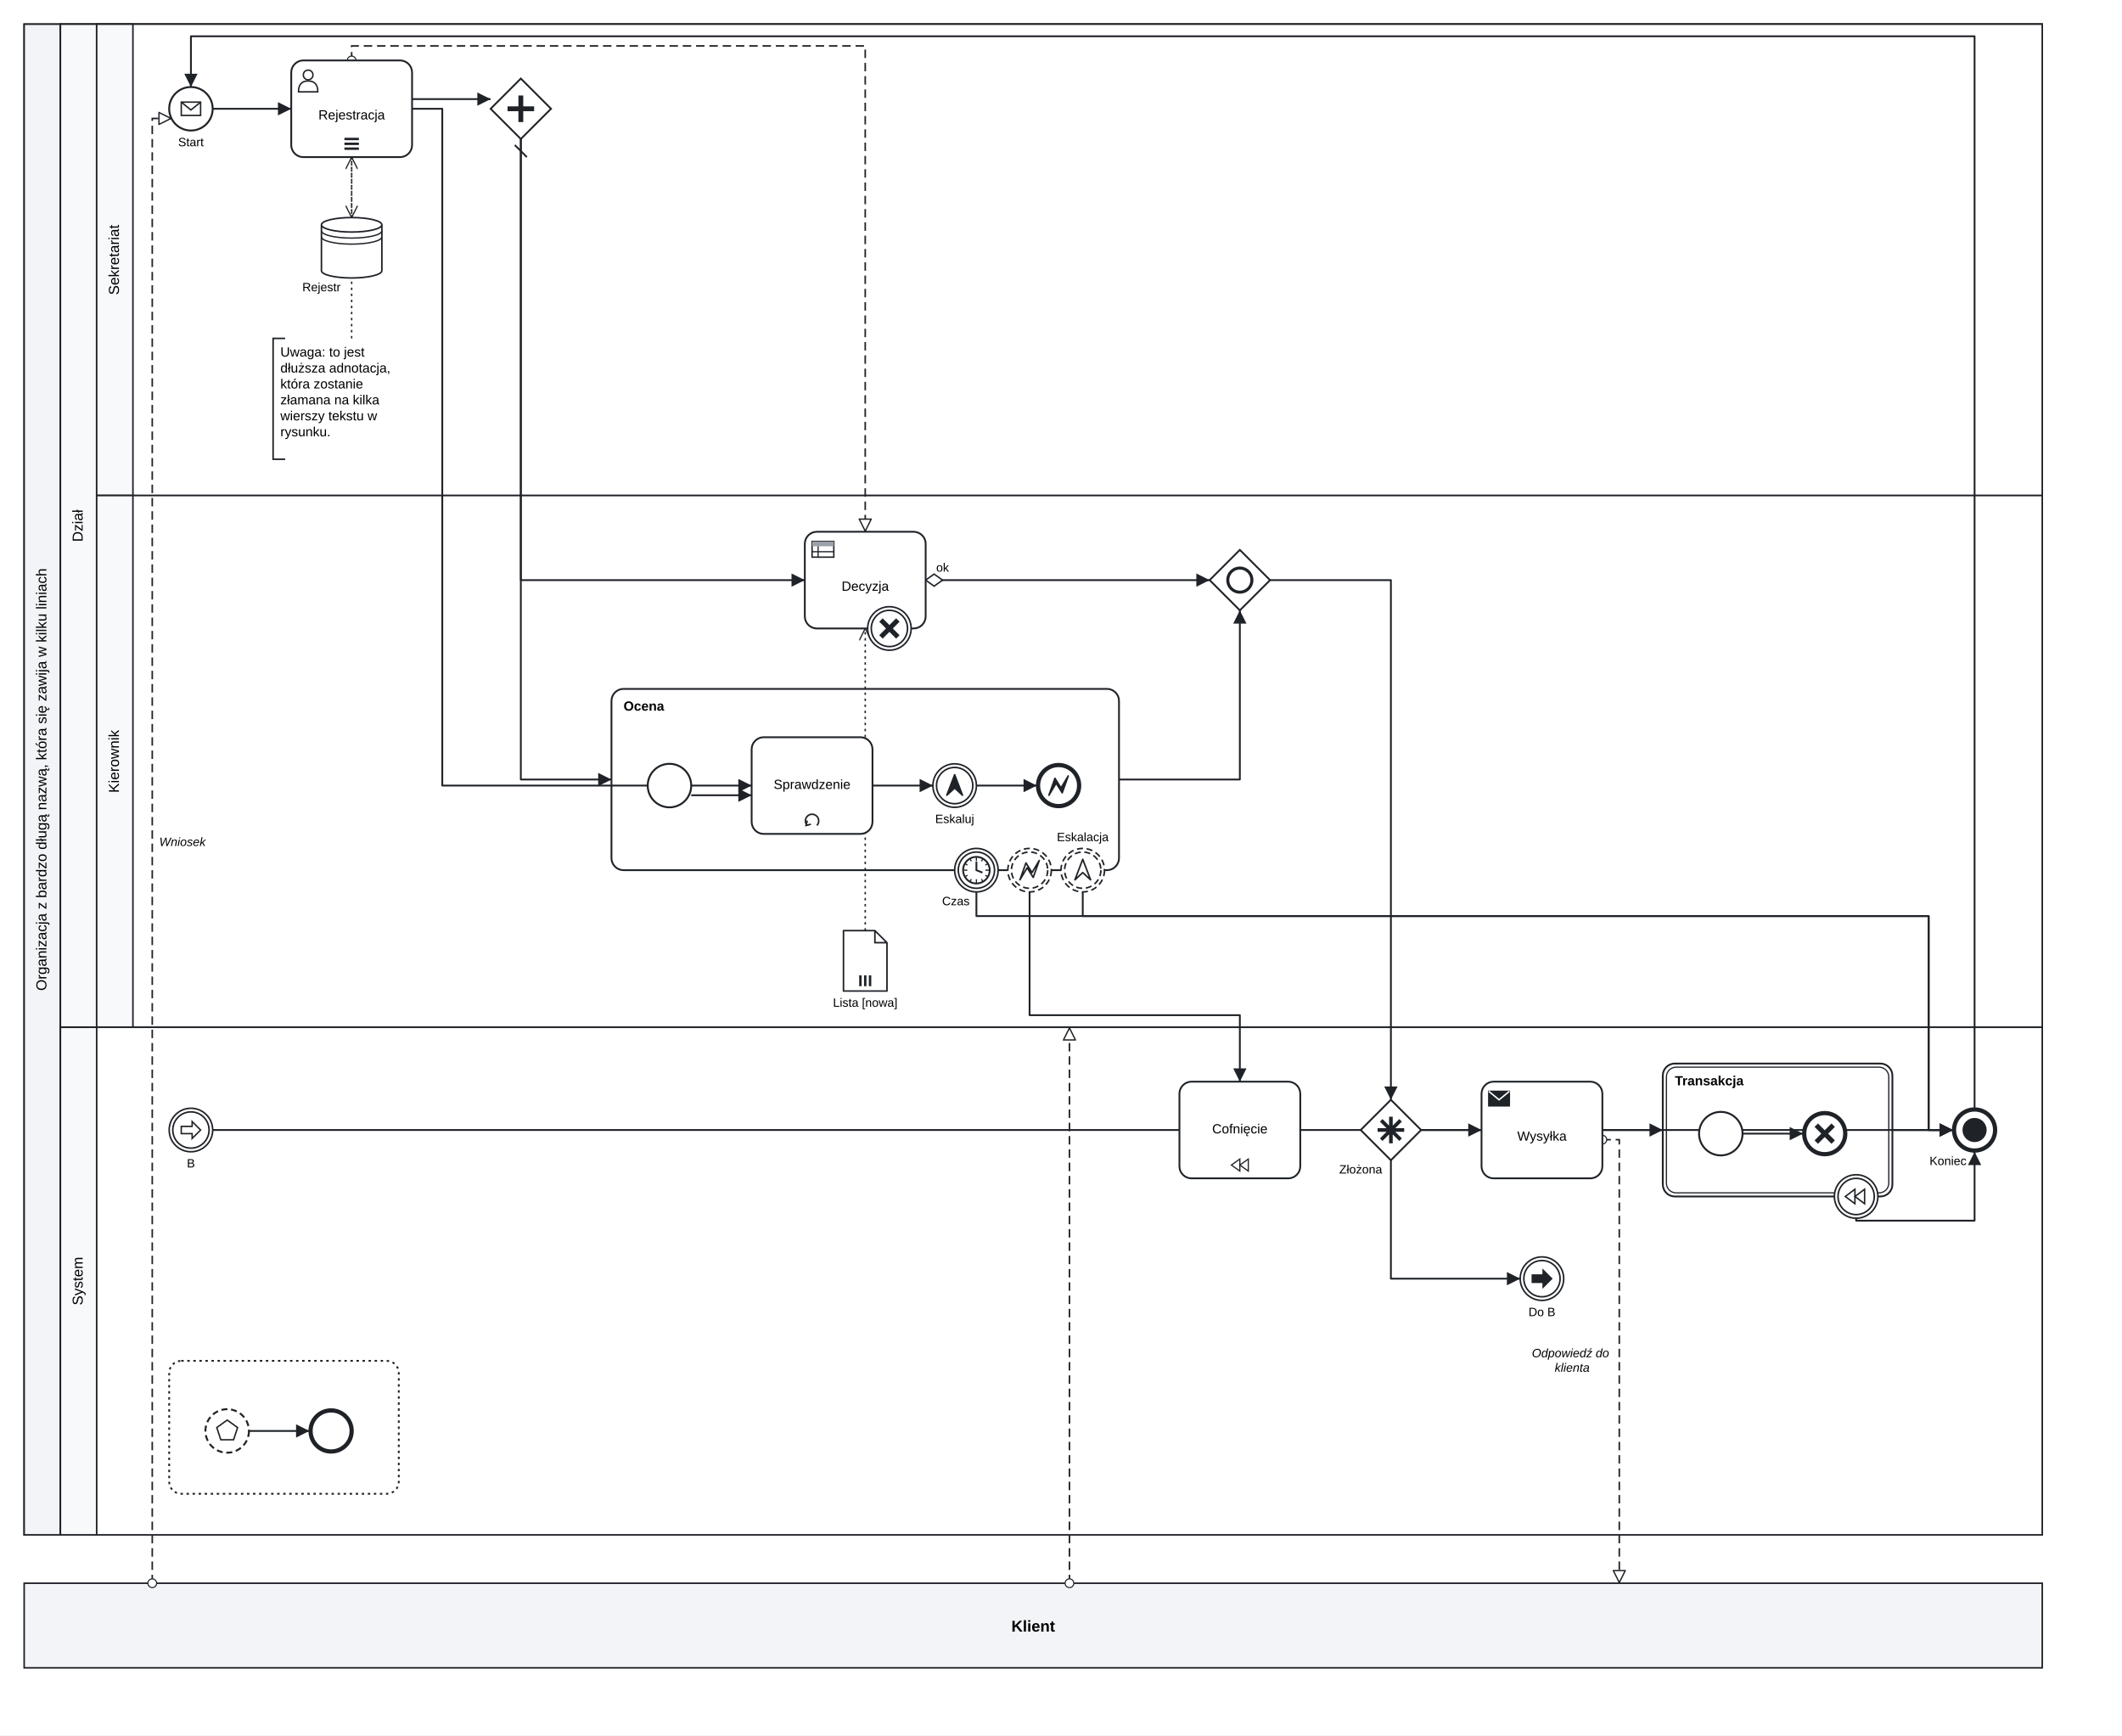
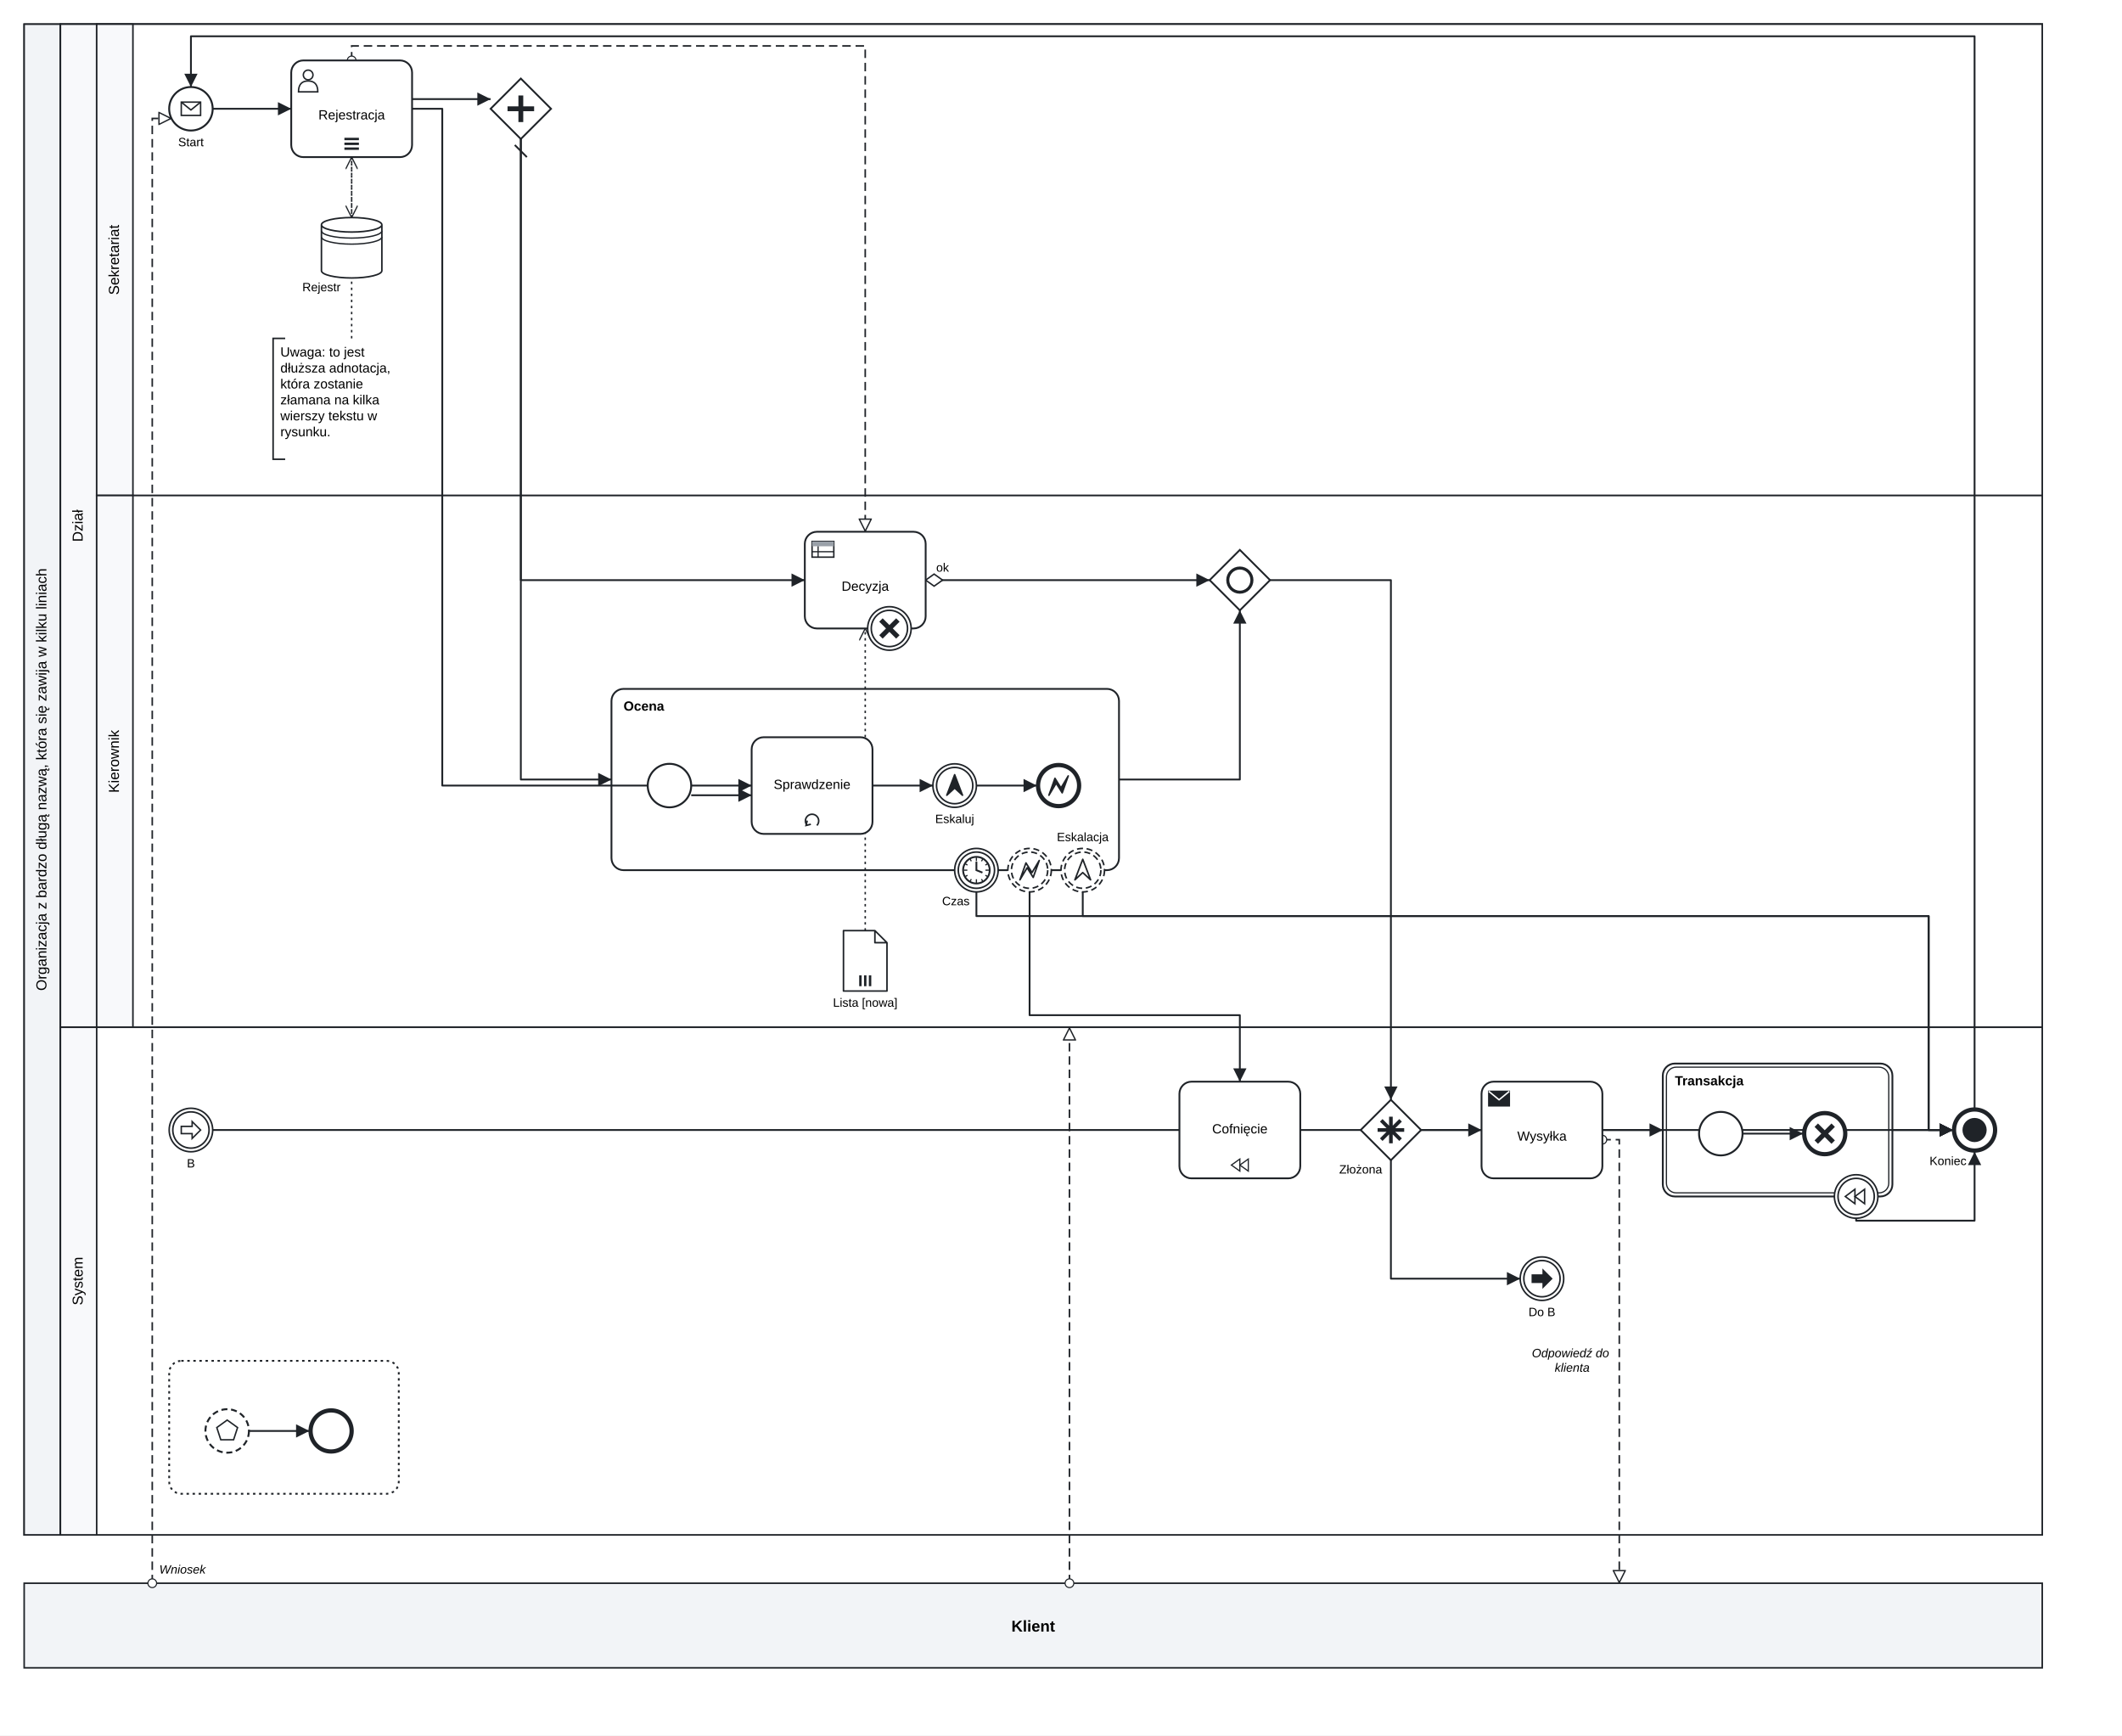
<svg xmlns="http://www.w3.org/2000/svg" viewBox="-20 -20 1756 1436" width="1756" height="1436" font-family="Arial, Helvetica, sans-serif">
  <defs>
    <marker id="seqEnd" viewBox="0 0 10 10" refX="10" refY="5" markerUnits="userSpaceOnUse" markerWidth="11" markerHeight="11" orient="auto">
      <path d="M0,0 L10,5 L0,10 z" fill="#1f2328" />
    </marker>
    <marker id="msgEnd" viewBox="0 0 10 10" refX="10" refY="5" markerUnits="userSpaceOnUse" markerWidth="11" markerHeight="11" orient="auto">
      <path d="M0.5,0.5 L9.5,5 L0.5,9.5 z" fill="#fff" stroke="#1f2328" />
    </marker>
    <marker id="msgStart" viewBox="0 0 10 10" refX="5" refY="5" markerUnits="userSpaceOnUse" markerWidth="9" markerHeight="9">
      <circle cx="5" cy="5" r="4" fill="#fff" stroke="#1f2328" />
    </marker>
    <marker id="assocEnd" viewBox="0 0 10 10" refX="10" refY="5" markerUnits="userSpaceOnUse" markerWidth="10" markerHeight="10" orient="auto">
      <path d="M0,0 L10,5 L0,10" fill="none" stroke="#1f2328" />
    </marker>
  </defs>
  <rect x="-20" y="-20" width="1756" height="1436" fill="#fff" />
  <rect x="0.0" y="0.0" width="1670.0" height="1250.0" fill="#fff" stroke="#1f2328" stroke-width="1.3" />
  <rect x="0.0" y="0.0" width="30" height="1250.0" fill="#f2f4f7" stroke="#1f2328" stroke-width="1.3" />
  <g transform="rotate(-90 15.0 625.0)">
    <text x="15.0" y="625.0" font-size="12" text-anchor="middle" dominant-baseline="middle" transform="translate(0 0.0)">Organizacja z bardzo długą nazwą, która się zawija w kilku liniach</text>
  </g>
  <rect x="0.0" y="1290.0" width="1670.0" height="70.0" fill="#f2f4f7" stroke="#1f2328" stroke-width="1.3" />
  <text x="835.0" y="1330.0" font-size="13" text-anchor="middle" font-weight="bold">
    <tspan x="835.0" dy="0.0">Klient</tspan>
  </text>
  <rect x="30.0" y="0.0" width="1640.0" height="830.0" fill="#fff" stroke="#1f2328" stroke-width="1.3" />
  <rect x="30.0" y="0.0" width="30" height="830.0" fill="#f8f9fb" stroke="#1f2328" stroke-width="1.3" />
  <g transform="rotate(-90 45.0 415.0)">
    <text x="45.0" y="415.0" font-size="12" text-anchor="middle" dominant-baseline="middle" transform="translate(0 0.0)">Dział</text>
  </g>
  <rect x="60.0" y="0.0" width="1610.0" height="390.0" fill="#fff" stroke="#1f2328" stroke-width="1.3" />
  <rect x="60.0" y="0.0" width="30" height="390.0" fill="#f8f9fb" stroke="#1f2328" stroke-width="1.3" />
  <g transform="rotate(-90 75.0 195.0)">
    <text x="75.0" y="195.0" font-size="12" text-anchor="middle" dominant-baseline="middle" transform="translate(0 0.0)">Sekretariat</text>
  </g>
  <rect x="60.0" y="390.0" width="1610.0" height="440.0" fill="#fff" stroke="#1f2328" stroke-width="1.3" />
  <rect x="60.0" y="390.0" width="30" height="440.0" fill="#f8f9fb" stroke="#1f2328" stroke-width="1.3" />
  <g transform="rotate(-90 75.0 610.0)">
    <text x="75.0" y="610.0" font-size="12" text-anchor="middle" dominant-baseline="middle" transform="translate(0 0.0)">Kierownik</text>
  </g>
  <rect x="30.0" y="830.0" width="1640.0" height="420.0" fill="#fff" stroke="#1f2328" stroke-width="1.3" />
  <rect x="30.0" y="830.0" width="30" height="420.0" fill="#f8f9fb" stroke="#1f2328" stroke-width="1.3" />
  <g transform="rotate(-90 45.0 1040.0)">
    <text x="45.0" y="1040.0" font-size="12" text-anchor="middle" dominant-baseline="middle" transform="translate(0 0.0)">System</text>
  </g>
  <rect x="486.0" y="550.0" width="420.0" height="150.0" rx="10" fill="#fff" stroke="#1f2328" stroke-width="1.5" />
  <text x="496.0" y="568.0" font-size="11" text-anchor="start" font-weight="bold">
    <tspan x="496.0" dy="0.0">Ocena</tspan>
  </text>
  <rect x="1356.0" y="860.0" width="190.0" height="110.0" rx="10" fill="#fff" stroke="#1f2328" stroke-width="1.5" />
  <rect x="1359.0" y="863.0" width="184.0" height="104.0" rx="8" fill="none" stroke="#1f2328" />
  <text x="1366.0" y="878.0" font-size="11" text-anchor="start" font-weight="bold">
    <tspan x="1366.0" dy="0.0">Transakcja</tspan>
  </text>
  <rect x="120.0" y="1106.0" width="190.0" height="110.0" rx="10" fill="#fff" stroke="#1f2328" stroke-width="1.5" stroke-dasharray="2 3" />
  <polyline points="106.0,1290.0 106.0,78.0 122.0,78.0" fill="none" stroke="#1f2328" stroke-width="1.3" stroke-dasharray="7 4" marker-start="url(#msgStart)" marker-end="url(#msgEnd)" />
  <polyline points="1306.0,923.0 1320.0,923.0 1320.0,1290.0" fill="none" stroke="#1f2328" stroke-width="1.3" stroke-dasharray="7 4" marker-start="url(#msgStart)" marker-end="url(#msgEnd)" />
  <polyline points="271.0,30.0 271.0,18.0 696.0,18.0 696.0,420.0" fill="none" stroke="#1f2328" stroke-width="1.3" stroke-dasharray="7 4" marker-start="url(#msgStart)" marker-end="url(#msgEnd)" />
  <polyline points="865.0,1290.0 865.0,830.0" fill="none" stroke="#1f2328" stroke-width="1.3" stroke-dasharray="7 4" marker-start="url(#msgStart)" marker-end="url(#msgEnd)" />
  <polyline points="271.0,110.0 271.0,160.0" fill="none" stroke="#1f2328" stroke-width="1.2" stroke-dasharray="2 3" marker-end="url(#assocEnd)" />
  <polyline points="552.0,638.0 602.0,638.0" fill="none" stroke="#1f2328" stroke-width="1.5" stroke-linejoin="round" marker-end="url(#seqEnd)" />
  <polyline points="702.0,630.0 752.0,630.0" fill="none" stroke="#1f2328" stroke-width="1.5" stroke-linejoin="round" marker-end="url(#seqEnd)" />
  <polyline points="788.0,630.0 838.0,630.0" fill="none" stroke="#1f2328" stroke-width="1.5" stroke-linejoin="round" marker-end="url(#seqEnd)" />
  <polyline points="696.0,750.0 696.0,500.0" fill="none" stroke="#1f2328" stroke-width="1.2" stroke-dasharray="2 3" marker-end="url(#assocEnd)" />
  <polyline points="1422.0,918.0 1472.0,918.0" fill="none" stroke="#1f2328" stroke-width="1.5" stroke-linejoin="round" marker-end="url(#seqEnd)" />
  <polyline points="186.0,1164.0 236.0,1164.0" fill="none" stroke="#1f2328" stroke-width="1.5" stroke-linejoin="round" marker-end="url(#seqEnd)" />
  <polyline points="271.0,260.0 271.0,110.0" fill="none" stroke="#1f2328" stroke-width="1.2" stroke-dasharray="2 3" marker-end="url(#assocEnd)" />
  <polyline points="156.0,70.0 221.0,70.0" fill="none" stroke="#1f2328" stroke-width="1.5" stroke-linejoin="round" marker-end="url(#seqEnd)" />
  <polyline points="321.0,62.0 386.0,62.0" fill="none" stroke="#1f2328" stroke-width="1.5" stroke-linejoin="round" marker-end="url(#seqEnd)" />
  <polyline points="411.0,95.0 411.0,625.0 486.0,625.0" fill="none" stroke="#1f2328" stroke-width="1.5" stroke-linejoin="round" marker-end="url(#seqEnd)" />
  <polyline points="411.0,95.0 411.0,460.0 646.0,460.0" fill="none" stroke="#1f2328" stroke-width="1.5" stroke-linejoin="round" marker-end="url(#seqEnd)" />
  <line x1="406.0" y1="100.0" x2="416.0" y2="110.0" stroke="#1f2328" stroke-width="1.5" />
  <polyline points="906.0,625.0 1006.0,625.0 1006.0,485.0" fill="none" stroke="#1f2328" stroke-width="1.5" stroke-linejoin="round" marker-end="url(#seqEnd)" />
  <polyline points="746.0,460.0 981.0,460.0" fill="none" stroke="#1f2328" stroke-width="1.5" stroke-linejoin="round" marker-end="url(#seqEnd)" />
  <polygon points="746.0,460.0 753.0,465.0 760.0,460.0 753.0,455.0" fill="#fff" stroke="#1f2328" stroke-width="1.2" />
  <polyline points="1031.0,460.0 1131.0,460.0 1131.0,890.0" fill="none" stroke="#1f2328" stroke-width="1.5" stroke-linejoin="round" marker-end="url(#seqEnd)" />
  <polyline points="1156.0,915.0 1206.0,915.0" fill="none" stroke="#1f2328" stroke-width="1.5" stroke-linejoin="round" marker-end="url(#seqEnd)" />
  <polyline points="1131.0,940.0 1131.0,1038.0 1238.0,1038.0" fill="none" stroke="#1f2328" stroke-width="1.5" stroke-linejoin="round" marker-end="url(#seqEnd)" />
  <polyline points="156.0,915.0 1596.0,915.0" fill="none" stroke="#1f2328" stroke-width="1.5" stroke-linejoin="round" marker-end="url(#seqEnd)" />
  <polyline points="1306.0,915.0 1356.0,915.0" fill="none" stroke="#1f2328" stroke-width="1.5" stroke-linejoin="round" marker-end="url(#seqEnd)" />
  <polyline points="1546.0,915.0 1596.0,915.0" fill="none" stroke="#1f2328" stroke-width="1.5" stroke-linejoin="round" marker-end="url(#seqEnd)" />
  <polyline points="788.0,718.0 788.0,738.0 1576.0,738.0 1576.0,915.0 1596.0,915.0" fill="none" stroke="#1f2328" stroke-width="1.5" stroke-linejoin="round" marker-end="url(#seqEnd)" />
  <polyline points="876.0,718.0 876.0,738.0 1576.0,738.0 1576.0,915.0 1596.0,915.0" fill="none" stroke="#1f2328" stroke-width="1.5" stroke-linejoin="round" marker-end="url(#seqEnd)" />
  <polyline points="832.0,718.0 832.0,820.0 1006.0,820.0 1006.0,875.0" fill="none" stroke="#1f2328" stroke-width="1.5" stroke-linejoin="round" marker-end="url(#seqEnd)" />
  <polyline points="1614.0,897.0 1614.0,10.0 138.0,10.0 138.0,52.0" fill="none" stroke="#1f2328" stroke-width="1.5" stroke-linejoin="round" marker-end="url(#seqEnd)" />
  <polyline points="1516.0,988.0 1516.0,990.0 1614.0,990.0 1614.0,933.0" fill="none" stroke="#1f2328" stroke-width="1.5" stroke-linejoin="round" marker-end="url(#seqEnd)" />
  <polyline points="321.0,70.0 346.0,70.0 346.0,630.0 602.0,630.0" fill="none" stroke="#1f2328" stroke-width="1.5" stroke-linejoin="round" marker-end="url(#seqEnd)" />
  <path d="M678.0,750.0 h26.0 l10,10 v40.0 h-36.0 z M704.0,750.0 v10 h10" fill="#fff" stroke="#1f2328" stroke-width="1.3" stroke-linejoin="round" />
  <line x1="692.0" y1="787.0" x2="692.0" y2="796.0" stroke="#1f2328" stroke-width="2" />
  <line x1="696.0" y1="787.0" x2="696.0" y2="796.0" stroke="#1f2328" stroke-width="2" />
  <line x1="700.0" y1="787.0" x2="700.0" y2="796.0" stroke="#1f2328" stroke-width="2" />
  <path d="M246.0,166.0 a25.0,6 0 0 0 50.0,0 a25.0,6 0 0 0 -50.0,0 v38.0 a25.0,6 0 0 0 50.0,0 v-38.0" fill="#fff" stroke="#1f2328" stroke-width="1.3" />
  <path d="M246.0,171.0 a25.0,6 0 0 0 50.0,0 M246.0,176.0 a25.0,6 0 0 0 50.0,0" fill="none" stroke="#1f2328" stroke-width="1.1" />
  <circle cx="138.0" cy="70.0" r="18" fill="#fff" stroke="#1f2328" stroke-width="1.6" />
  <rect x="130.0" y="64.5" width="16" height="11" fill="#fff" stroke="#1f2328" stroke-width="1.2" />
  <polyline points="130.0,64.5 138.0,71.0 146.0,64.5" fill="none" stroke="#1f2328" stroke-width="1.2" />
  <rect x="221.0" y="30.0" width="100.0" height="80.0" rx="10" fill="#fff" stroke="#1f2328" stroke-width="1.5" />
  <circle cx="235.0" cy="42.0" r="4" fill="#fff" stroke="#1f2328" stroke-width="1.2" />
  <path d="M227.0,56.0 Q227.0,47.0 235.0,47.0 Q243.0,47.0 243.0,56.0 Z" fill="#fff" stroke="#1f2328" stroke-width="1.2" />
  <text x="271.0" y="78.8" font-size="11" text-anchor="middle">
    <tspan x="271.0" dy="0.0">Rejestracja</tspan>
  </text>
  <line x1="265.0" y1="95.0" x2="277.0" y2="95.0" stroke="#1f2328" stroke-width="2" />
  <line x1="265.0" y1="99.0" x2="277.0" y2="99.0" stroke="#1f2328" stroke-width="2" />
  <line x1="265.0" y1="103.0" x2="277.0" y2="103.0" stroke="#1f2328" stroke-width="2" />
  <polygon points="411.0,45.0 436.0,70.0 411.0,95.0 386.0,70.0" fill="#fff" stroke="#1f2328" stroke-width="1.5" />
  <path d="M400.0,70.0 L422.0,70.0 M411.0,59.0 L411.0,81.0" stroke="#1f2328" stroke-width="4" />
  <circle cx="534.0" cy="630.0" r="18" fill="#fff" stroke="#1f2328" stroke-width="1.6" />
  <rect x="602.0" y="590.0" width="100.0" height="80.0" rx="10" fill="#fff" stroke="#1f2328" stroke-width="1.5" />
  <text x="652.0" y="632.8" font-size="11" text-anchor="middle">
    <tspan x="652.0" dy="0.0">Sprawdzenie</tspan>
  </text>
  <path d="M648.0,663.0 A5.5,5.5 0 1 1 656.0,663.0" fill="none" stroke="#1f2328" stroke-width="1.3" />
  <path d="M648.0,659.0 l-1,4 l4,-1" fill="none" stroke="#1f2328" stroke-width="1.3" />
  <circle cx="770.0" cy="630.0" r="18" fill="#fff" stroke="#1f2328" stroke-width="1.3" />
  <circle cx="770.0" cy="630.0" r="15" fill="none" stroke="#1f2328" stroke-width="1.3" />
  <polygon points="770.0,621.0 776.5,638.0 770.0,632.0 763.5,638.0" fill="#1f2328" stroke="#1f2328" stroke-width="1.3" stroke-linejoin="round" />
  <circle cx="856.0" cy="630.0" r="17" fill="#fff" stroke="#1f2328" stroke-width="3.5" />
  <polygon points="848.0,638.0 853.0,624.0 858.0,632.0 864.0,622.0 859.0,636.0 854.0,628.0" fill="#1f2328" stroke="#1f2328" stroke-width="1.3" stroke-linejoin="round" />
  <rect x="646.0" y="420.0" width="100.0" height="80.0" rx="10" fill="#fff" stroke="#1f2328" stroke-width="1.5" />
  <rect x="652.0" y="428.0" width="18" height="13" fill="#fff" stroke="#1f2328" stroke-width="1.2" />
  <rect x="652.0" y="428.0" width="18" height="4" fill="#9aa1a9" />
  <line x1="652.0" y1="436.5" x2="670.0" y2="436.5" stroke="#1f2328" stroke-width="1" />
  <line x1="657.0" y1="432.0" x2="657.0" y2="441.0" stroke="#1f2328" stroke-width="1" />
  <text x="696.0" y="468.8" font-size="11" text-anchor="middle">
    <tspan x="696.0" dy="0.0">Decyzja</tspan>
  </text>
  <polygon points="1006.0,435.0 1031.0,460.0 1006.0,485.0 981.0,460.0" fill="#fff" stroke="#1f2328" stroke-width="1.5" />
  <circle cx="1006.0" cy="460.0" r="10" fill="none" stroke="#1f2328" stroke-width="2.5" />
  <polygon points="1131.0,890.0 1156.0,915.0 1131.0,940.0 1106.0,915.0" fill="#fff" stroke="#1f2328" stroke-width="1.5" />
  <path d="M1120.0,915.0 L1142.0,915.0 M1131.0,904.0 L1131.0,926.0 M1123.0,907.0 L1139.0,923.0 M1139.0,907.0 L1123.0,923.0" stroke="#1f2328" stroke-width="3" />
  <rect x="1206.0" y="875.0" width="100.0" height="80.0" rx="10" fill="#fff" stroke="#1f2328" stroke-width="1.5" />
  <rect x="1212.0" y="883.0" width="17" height="12" fill="#1f2328" stroke="#1f2328" stroke-width="1.2" />
  <polyline points="1212.0,883.0 1220.5,890.0 1229.0,883.0" fill="none" stroke="#fff" stroke-width="1.2" />
  <text x="1256.0" y="923.8" font-size="11" text-anchor="middle">
    <tspan x="1256.0" dy="0.0">Wysyłka</tspan>
  </text>
  <circle cx="1256.0" cy="1038.0" r="18" fill="#fff" stroke="#1f2328" stroke-width="1.3" />
  <circle cx="1256.0" cy="1038.0" r="15" fill="none" stroke="#1f2328" stroke-width="1.3" />
  <polygon points="1248.0,1035.0 1257.0,1035.0 1257.0,1031.0 1264.0,1038.0 1257.0,1045.0 1257.0,1041.0 1248.0,1041.0" fill="#1f2328" stroke="#1f2328" stroke-width="1.2" />
  <circle cx="138.0" cy="915.0" r="18" fill="#fff" stroke="#1f2328" stroke-width="1.3" />
  <circle cx="138.0" cy="915.0" r="15" fill="none" stroke="#1f2328" stroke-width="1.3" />
  <polygon points="130.0,912.0 139.0,912.0 139.0,908.0 146.0,915.0 139.0,922.0 139.0,918.0 130.0,918.0" fill="#fff" stroke="#1f2328" stroke-width="1.2" />
  <circle cx="1614.0" cy="915.0" r="17" fill="#fff" stroke="#1f2328" stroke-width="3.5" />
  <circle cx="1614.0" cy="915.0" r="10" fill="#1f2328" />
  <circle cx="1404.0" cy="918.0" r="18" fill="#fff" stroke="#1f2328" stroke-width="1.6" />
  <circle cx="1490.0" cy="918.0" r="17" fill="#fff" stroke="#1f2328" stroke-width="3.5" />
  <path d="M1483.0,911.0 L1497.0,925.0 M1497.0,911.0 L1483.0,925.0" stroke="#1f2328" stroke-width="4" />
  <rect x="956.0" y="875.0" width="100.0" height="80.0" rx="10" fill="#fff" stroke="#1f2328" stroke-width="1.5" />
  <text x="1006.0" y="917.8" font-size="11" text-anchor="middle">
    <tspan x="1006.0" dy="0.0">Cofnięcie</tspan>
  </text>
  <polygon points="999.0,944.0 1006.0,939.0 1006.0,949.0" fill="none" stroke="#1f2328" />
  <polygon points="1006.0,944.0 1013.0,939.0 1013.0,949.0" fill="none" stroke="#1f2328" />
  <circle cx="168.0" cy="1164.0" r="18" fill="#fff" stroke="#1f2328" stroke-width="1.6" stroke-dasharray="5 3" />
  <polygon points="168.0,1155.0 176.6,1161.2 173.3,1171.3 162.7,1171.3 159.4,1161.2" fill="#fff" stroke="#1f2328" stroke-width="1.2" />
  <circle cx="254.0" cy="1164.0" r="17" fill="#fff" stroke="#1f2328" stroke-width="3.5" />
  <path d="M216.0,260.0 h-10 v100.0 h10" fill="none" stroke="#1f2328" stroke-width="1.3" />
  <text x="212.0" y="275.0" font-size="11" text-anchor="start">
    <tspan x="212.0" dy="0.0">Uwaga: to jest</tspan>
    <tspan x="212.0" dy="13.2">dłuższa adnotacja,</tspan>
    <tspan x="212.0" dy="13.2">która zostanie</tspan>
    <tspan x="212.0" dy="13.2">złamana na kilka</tspan>
    <tspan x="212.0" dy="13.2">wierszy tekstu w</tspan>
    <tspan x="212.0" dy="13.2">rysunku.</tspan>
  </text>
  <circle cx="876.0" cy="700.0" r="18" fill="#fff" stroke="#1f2328" stroke-width="1.3" stroke-dasharray="5 3" />
  <circle cx="876.0" cy="700.0" r="15" fill="none" stroke="#1f2328" stroke-width="1.3" stroke-dasharray="5 3" />
  <polygon points="876.0,691.0 882.5,708.0 876.0,702.0 869.5,708.0" fill="#fff" stroke="#1f2328" stroke-width="1.3" stroke-linejoin="round" />
  <circle cx="832.0" cy="700.0" r="18" fill="#fff" stroke="#1f2328" stroke-width="1.3" stroke-dasharray="5 3" />
  <circle cx="832.0" cy="700.0" r="15" fill="none" stroke="#1f2328" stroke-width="1.3" stroke-dasharray="5 3" />
  <polygon points="824.0,708.0 829.0,694.0 834.0,702.0 840.0,692.0 835.0,706.0 830.0,698.0" fill="#fff" stroke="#1f2328" stroke-width="1.3" stroke-linejoin="round" />
  <circle cx="788.0" cy="700.0" r="18" fill="#fff" stroke="#1f2328" stroke-width="1.3" />
  <circle cx="788.0" cy="700.0" r="15" fill="none" stroke="#1f2328" stroke-width="1.3" />
  <circle cx="788.0" cy="700.0" r="11" fill="#fff" stroke="#1f2328" stroke-width="1.5" />
  <line x1="795.5" y1="700.0" x2="798.5" y2="700.0" stroke="#1f2328" stroke-width="1" />
  <line x1="795.4" y1="704.2" x2="797.1" y2="705.2" stroke="#1f2328" stroke-width="1" />
  <line x1="792.2" y1="707.4" x2="793.2" y2="709.1" stroke="#1f2328" stroke-width="1" />
  <line x1="788.0" y1="707.5" x2="788.0" y2="710.5" stroke="#1f2328" stroke-width="1" />
  <line x1="783.8" y1="707.4" x2="782.8" y2="709.1" stroke="#1f2328" stroke-width="1" />
  <line x1="780.6" y1="704.2" x2="778.9" y2="705.2" stroke="#1f2328" stroke-width="1" />
  <line x1="780.5" y1="700.0" x2="777.5" y2="700.0" stroke="#1f2328" stroke-width="1" />
  <line x1="780.6" y1="695.8" x2="778.9" y2="694.8" stroke="#1f2328" stroke-width="1" />
  <line x1="783.8" y1="692.6" x2="782.8" y2="690.9" stroke="#1f2328" stroke-width="1" />
  <line x1="788.0" y1="692.5" x2="788.0" y2="689.5" stroke="#1f2328" stroke-width="1" />
  <line x1="792.2" y1="692.6" x2="793.2" y2="690.9" stroke="#1f2328" stroke-width="1" />
  <line x1="795.4" y1="695.8" x2="797.1" y2="694.8" stroke="#1f2328" stroke-width="1" />
  <polyline points="788.0,693.0 788.0,700.0 793.0,702.0" fill="none" stroke="#1f2328" stroke-width="1.5" />
  <circle cx="1516.0" cy="970.0" r="18" fill="#fff" stroke="#1f2328" stroke-width="1.3" />
  <circle cx="1516.0" cy="970.0" r="15" fill="none" stroke="#1f2328" stroke-width="1.3" />
  <polygon points="1507.0,970.0 1515.0,964.0 1515.0,976.0" fill="#fff" stroke="#1f2328" stroke-width="1.2" />
  <polygon points="1515.0,970.0 1523.0,964.0 1523.0,976.0" fill="#fff" stroke="#1f2328" stroke-width="1.2" />
  <circle cx="716.0" cy="500.0" r="18" fill="#fff" stroke="#1f2328" stroke-width="1.3" />
  <circle cx="716.0" cy="500.0" r="15" fill="none" stroke="#1f2328" stroke-width="1.3" />
  <path d="M709.0,493.0 L723.0,507.0 M723.0,493.0 L709.0,507.0" stroke="#1f2328" stroke-width="4" />
-   <text x="131.0" y="680.0" font-size="10" text-anchor="middle" font-style="italic">
+   <text x="131.0" y="1282.0" font-size="10" text-anchor="middle" font-style="italic">
    <tspan x="131.0" dy="0.0">Wniosek</tspan>
  </text>
  <text x="1281.0" y="1103.0" font-size="10" text-anchor="middle" font-style="italic">
    <tspan x="1281.0" dy="0.0">Odpowiedź do</tspan>
    <tspan x="1281.0" dy="12.0">klienta</tspan>
  </text>
  <text x="760.0" y="453.0" font-size="10" text-anchor="middle">
    <tspan x="760.0" dy="0.0">ok</tspan>
  </text>
  <text x="696.0" y="813.0" font-size="10" text-anchor="middle">
    <tspan x="696.0" dy="0.0">Lista [nowa]</tspan>
  </text>
  <text x="246.0" y="221.0" font-size="10" text-anchor="middle">
    <tspan x="246.0" dy="0.0">Rejestr</tspan>
  </text>
  <text x="138.0" y="101.0" font-size="10" text-anchor="middle">
    <tspan x="138.0" dy="0.0">Start</tspan>
  </text>
  <text x="770.0" y="661.0" font-size="10" text-anchor="middle">
    <tspan x="770.0" dy="0.0">Eskaluj</tspan>
  </text>
  <text x="1106.0" y="951.0" font-size="10" text-anchor="middle">
    <tspan x="1106.0" dy="0.0">Złożona</tspan>
  </text>
  <text x="1256.0" y="1069.0" font-size="10" text-anchor="middle">
    <tspan x="1256.0" dy="0.0">Do B</tspan>
  </text>
  <text x="138.0" y="946.0" font-size="10" text-anchor="middle">
    <tspan x="138.0" dy="0.0">B</tspan>
  </text>
  <text x="1592.0" y="944.0" font-size="10" text-anchor="middle">
    <tspan x="1592.0" dy="0.0">Koniec</tspan>
  </text>
  <text x="876.0" y="676.0" font-size="10" text-anchor="middle">
    <tspan x="876.0" dy="0.0">Eskalacja</tspan>
  </text>
  <text x="771.0" y="729.0" font-size="10" text-anchor="middle">
    <tspan x="771.0" dy="0.0">Czas</tspan>
  </text>
</svg>
